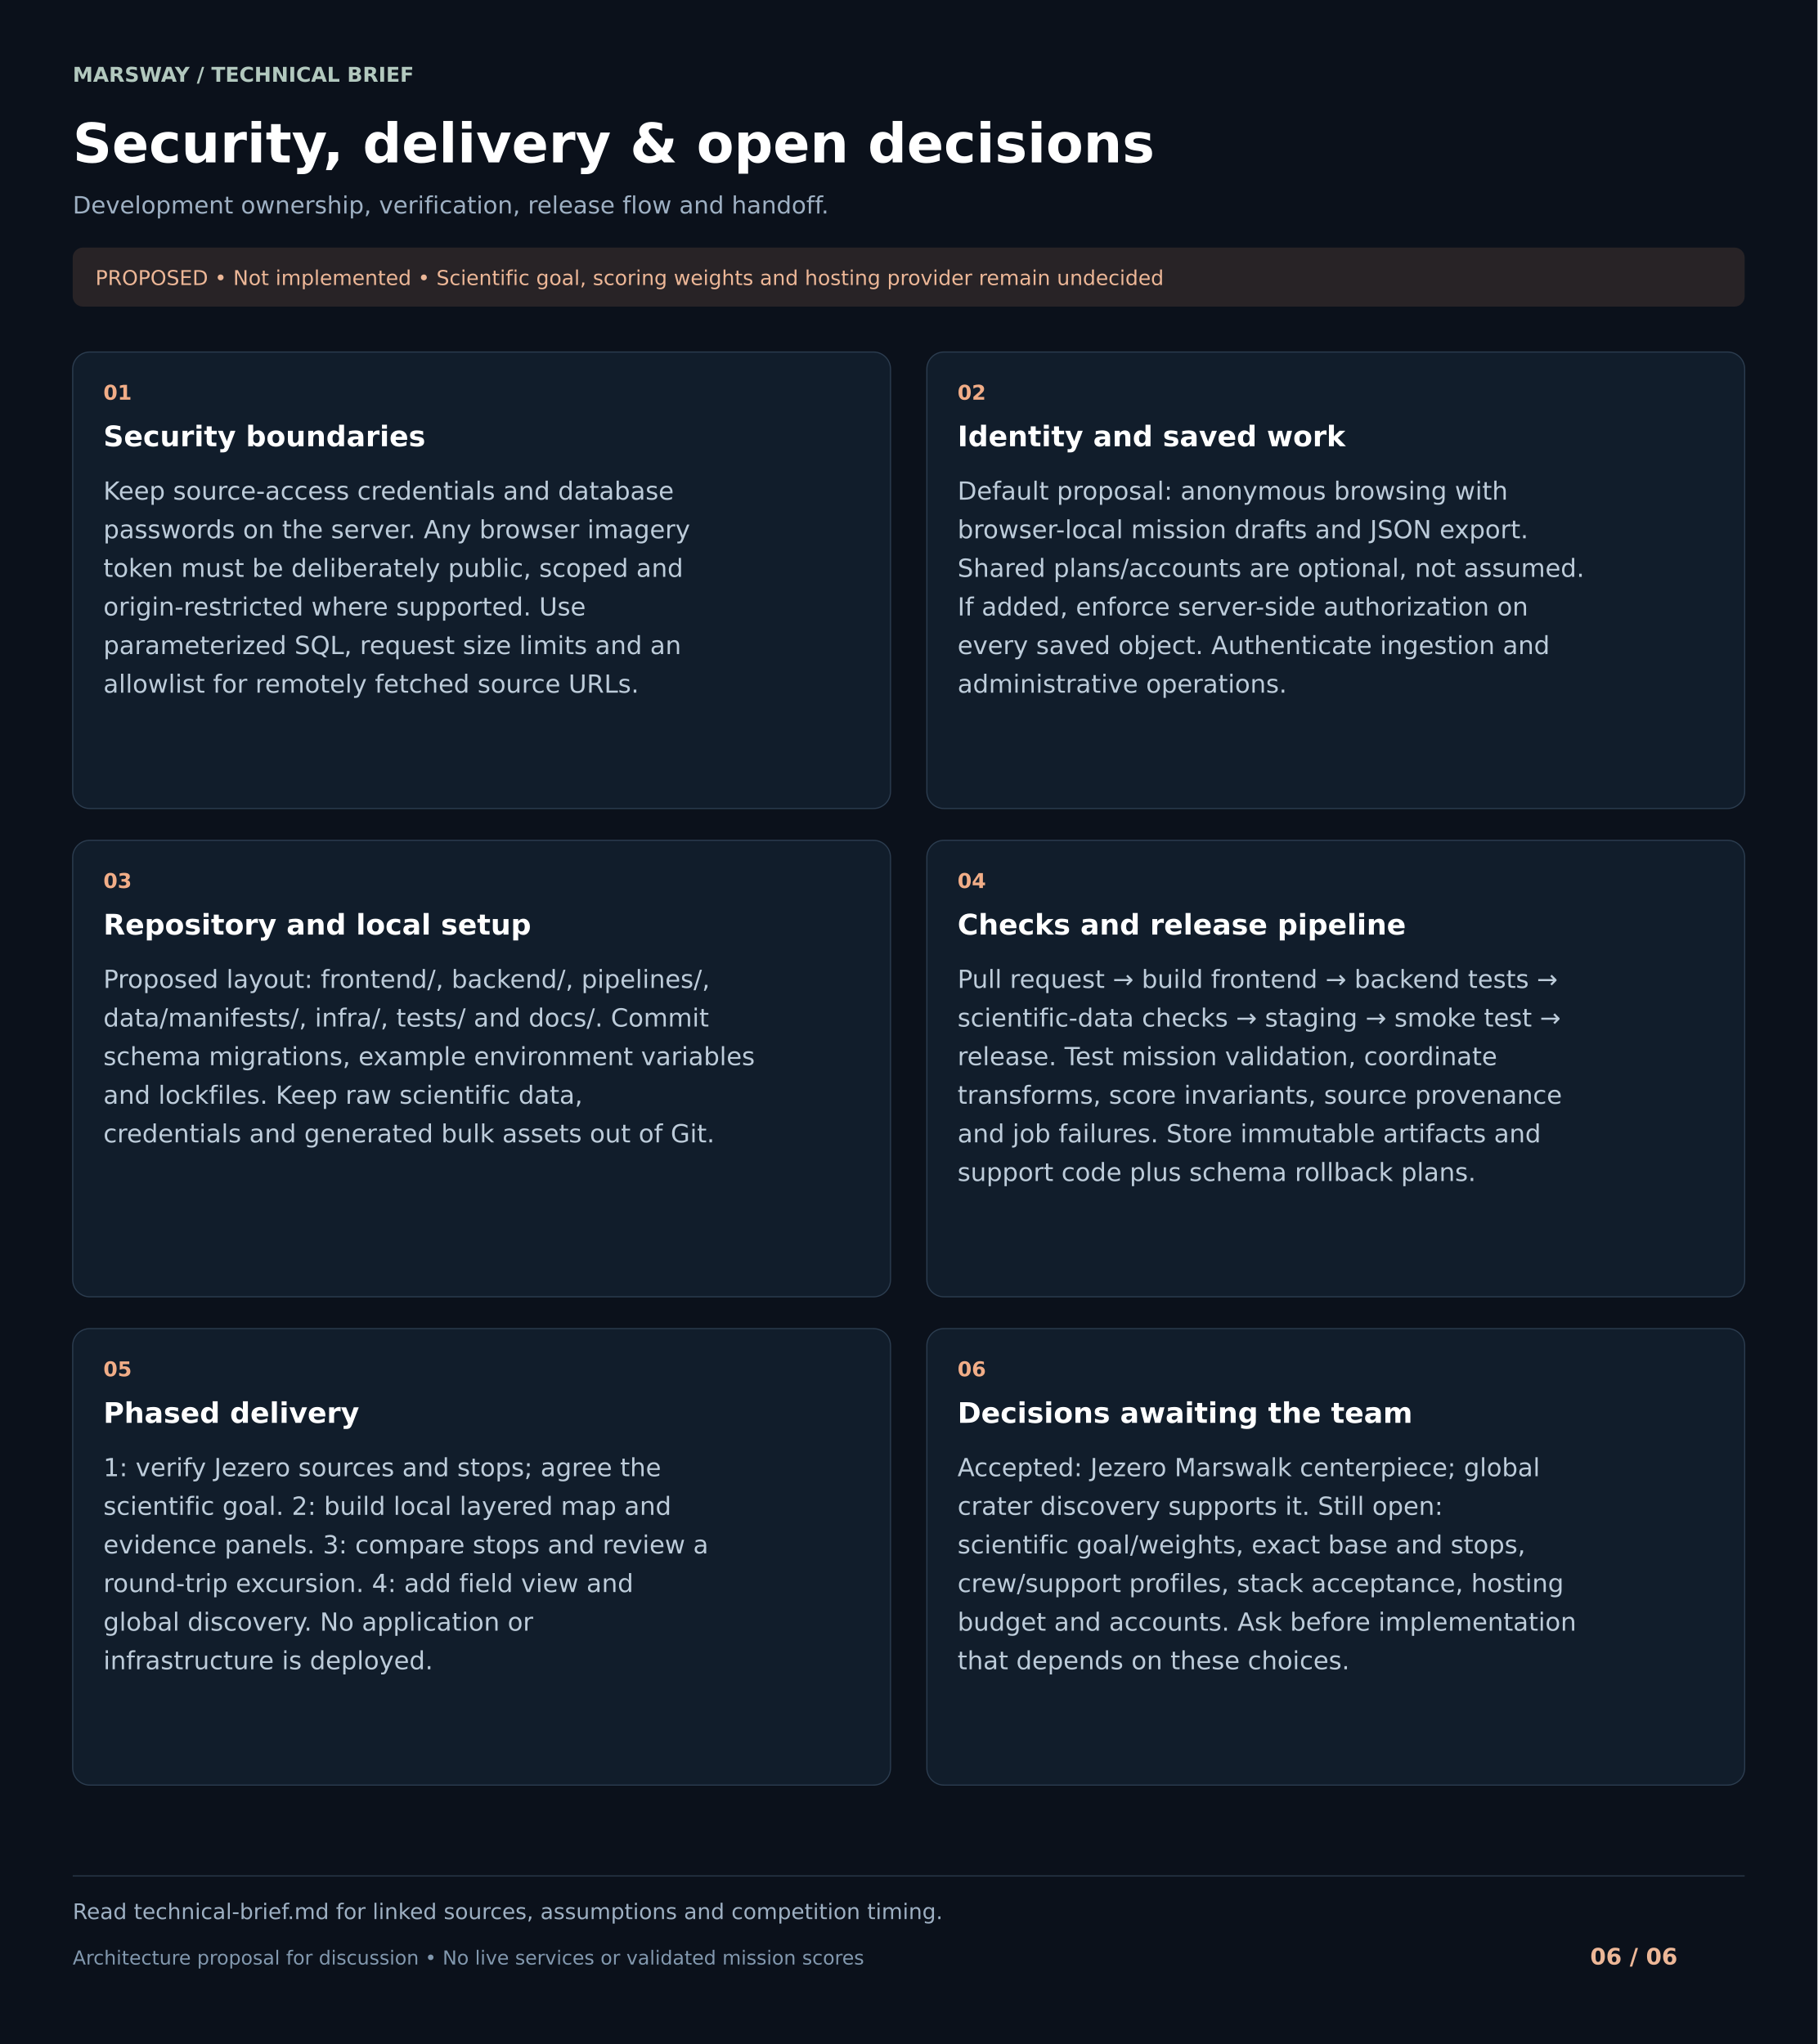
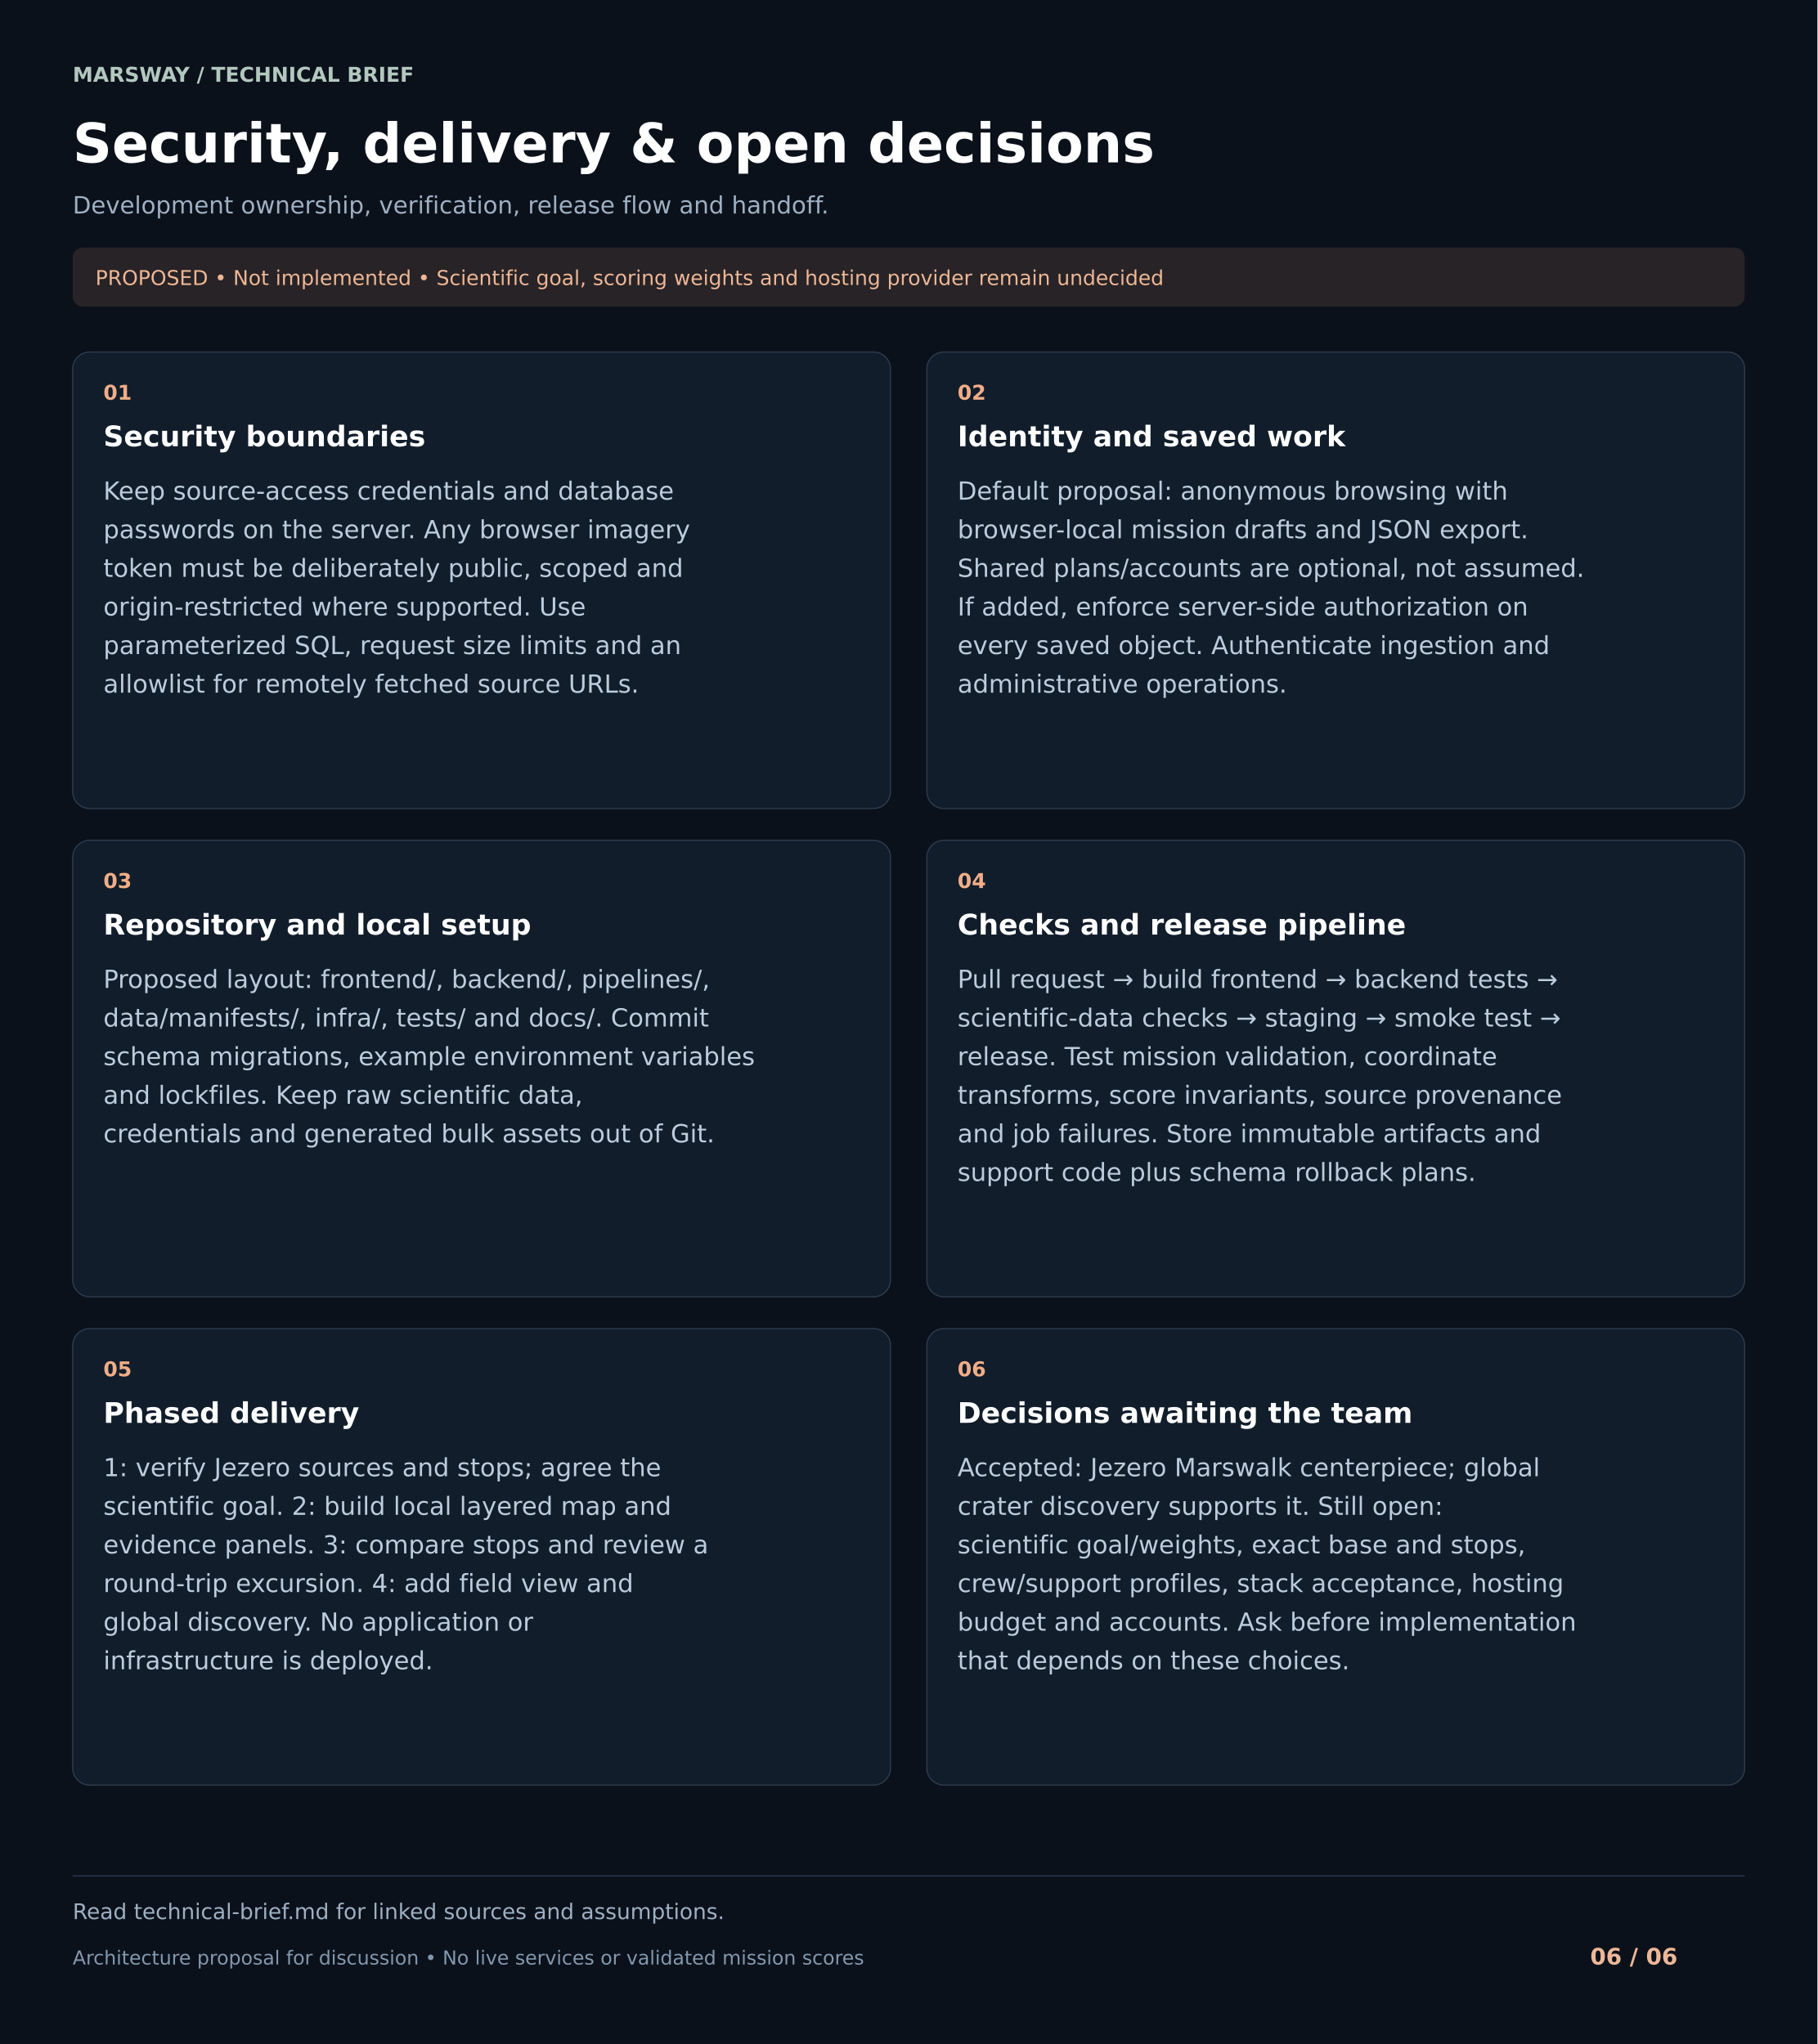
<svg xmlns="http://www.w3.org/2000/svg" width="1600" height="1800" viewBox="0 0 1600 1800">
  <defs>
    <marker id="a" markerWidth="8" markerHeight="8" refX="6" refY="4" orient="auto">
      <path d="M0 0L8 4L0 8" fill="none" stroke="#eab18d" stroke-width="1.5" />
    </marker>
  </defs>
  <rect x="0" y="0" width="1600" height="1800" rx="0" fill="#0b111b" stroke="none" />
  <text x="64" y="72" font-family="DejaVu Sans,sans-serif" font-size="18" font-weight="700" fill="#b2c8be">MARSWAY  /  TECHNICAL BRIEF</text>
  <text x="64" y="143" font-family="DejaVu Sans,sans-serif" font-size="48" font-weight="700" fill="#fff">Security, delivery &amp; open decisions</text>
  <text x="64" y="188" font-family="DejaVu Sans,sans-serif" font-size="21" font-weight="400" fill="#9eb0c3">Development ownership, verification, release flow and handoff.</text>
  <rect x="64" y="218" width="1472" height="52" rx="9" fill="#282326" stroke="none" />
  <text x="84" y="251" font-family="DejaVu Sans,sans-serif" font-size="18" font-weight="400" fill="#edb797">PROPOSED • Not implemented • Scientific goal, scoring weights and hosting provider remain undecided</text>
  <rect x="64" y="310" width="720" height="402" rx="15" fill="#111d2b" stroke="#2c3d50" />
  <text x="91" y="352" font-family="DejaVu Sans,sans-serif" font-size="18" font-weight="700" fill="#f1ad87">01</text>
  <text x="91" y="393" font-family="DejaVu Sans,sans-serif" font-size="25" font-weight="700" fill="#fff">Security boundaries</text>
  <text x="91" y="440" font-family="DejaVu Sans,sans-serif" font-size="22" font-weight="400" fill="#bdccda">Keep source-access credentials and database</text>
  <text x="91" y="474" font-family="DejaVu Sans,sans-serif" font-size="22" font-weight="400" fill="#bdccda">passwords on the server. Any browser imagery</text>
  <text x="91" y="508" font-family="DejaVu Sans,sans-serif" font-size="22" font-weight="400" fill="#bdccda">token must be deliberately public, scoped and</text>
  <text x="91" y="542" font-family="DejaVu Sans,sans-serif" font-size="22" font-weight="400" fill="#bdccda">origin-restricted where supported. Use</text>
  <text x="91" y="576" font-family="DejaVu Sans,sans-serif" font-size="22" font-weight="400" fill="#bdccda">parameterized SQL, request size limits and an</text>
  <text x="91" y="610" font-family="DejaVu Sans,sans-serif" font-size="22" font-weight="400" fill="#bdccda">allowlist for remotely fetched source URLs.</text>
  <rect x="816" y="310" width="720" height="402" rx="15" fill="#111d2b" stroke="#2c3d50" />
  <text x="843" y="352" font-family="DejaVu Sans,sans-serif" font-size="18" font-weight="700" fill="#f1ad87">02</text>
  <text x="843" y="393" font-family="DejaVu Sans,sans-serif" font-size="25" font-weight="700" fill="#fff">Identity and saved work</text>
  <text x="843" y="440" font-family="DejaVu Sans,sans-serif" font-size="22" font-weight="400" fill="#bdccda">Default proposal: anonymous browsing with</text>
  <text x="843" y="474" font-family="DejaVu Sans,sans-serif" font-size="22" font-weight="400" fill="#bdccda">browser-local mission drafts and JSON export.</text>
  <text x="843" y="508" font-family="DejaVu Sans,sans-serif" font-size="22" font-weight="400" fill="#bdccda">Shared plans/accounts are optional, not assumed.</text>
  <text x="843" y="542" font-family="DejaVu Sans,sans-serif" font-size="22" font-weight="400" fill="#bdccda">If added, enforce server-side authorization on</text>
  <text x="843" y="576" font-family="DejaVu Sans,sans-serif" font-size="22" font-weight="400" fill="#bdccda">every saved object. Authenticate ingestion and</text>
  <text x="843" y="610" font-family="DejaVu Sans,sans-serif" font-size="22" font-weight="400" fill="#bdccda">administrative operations.</text>
  <rect x="64" y="740" width="720" height="402" rx="15" fill="#111d2b" stroke="#2c3d50" />
  <text x="91" y="782" font-family="DejaVu Sans,sans-serif" font-size="18" font-weight="700" fill="#f1ad87">03</text>
  <text x="91" y="823" font-family="DejaVu Sans,sans-serif" font-size="25" font-weight="700" fill="#fff">Repository and local setup</text>
  <text x="91" y="870" font-family="DejaVu Sans,sans-serif" font-size="22" font-weight="400" fill="#bdccda">Proposed layout: frontend/, backend/, pipelines/,</text>
  <text x="91" y="904" font-family="DejaVu Sans,sans-serif" font-size="22" font-weight="400" fill="#bdccda">data/manifests/, infra/, tests/ and docs/. Commit</text>
  <text x="91" y="938" font-family="DejaVu Sans,sans-serif" font-size="22" font-weight="400" fill="#bdccda">schema migrations, example environment variables</text>
  <text x="91" y="972" font-family="DejaVu Sans,sans-serif" font-size="22" font-weight="400" fill="#bdccda">and lockfiles. Keep raw scientific data,</text>
  <text x="91" y="1006" font-family="DejaVu Sans,sans-serif" font-size="22" font-weight="400" fill="#bdccda">credentials and generated bulk assets out of Git.</text>
  <rect x="816" y="740" width="720" height="402" rx="15" fill="#111d2b" stroke="#2c3d50" />
  <text x="843" y="782" font-family="DejaVu Sans,sans-serif" font-size="18" font-weight="700" fill="#f1ad87">04</text>
  <text x="843" y="823" font-family="DejaVu Sans,sans-serif" font-size="25" font-weight="700" fill="#fff">Checks and release pipeline</text>
  <text x="843" y="870" font-family="DejaVu Sans,sans-serif" font-size="22" font-weight="400" fill="#bdccda">Pull request → build frontend → backend tests →</text>
  <text x="843" y="904" font-family="DejaVu Sans,sans-serif" font-size="22" font-weight="400" fill="#bdccda">scientific-data checks → staging → smoke test →</text>
  <text x="843" y="938" font-family="DejaVu Sans,sans-serif" font-size="22" font-weight="400" fill="#bdccda">release. Test mission validation, coordinate</text>
  <text x="843" y="972" font-family="DejaVu Sans,sans-serif" font-size="22" font-weight="400" fill="#bdccda">transforms, score invariants, source provenance</text>
  <text x="843" y="1006" font-family="DejaVu Sans,sans-serif" font-size="22" font-weight="400" fill="#bdccda">and job failures. Store immutable artifacts and</text>
  <text x="843" y="1040" font-family="DejaVu Sans,sans-serif" font-size="22" font-weight="400" fill="#bdccda">support code plus schema rollback plans.</text>
  <rect x="64" y="1170" width="720" height="402" rx="15" fill="#111d2b" stroke="#2c3d50" />
  <text x="91" y="1212" font-family="DejaVu Sans,sans-serif" font-size="18" font-weight="700" fill="#f1ad87">05</text>
  <text x="91" y="1253" font-family="DejaVu Sans,sans-serif" font-size="25" font-weight="700" fill="#fff">Phased delivery</text>
  <text x="91" y="1300" font-family="DejaVu Sans,sans-serif" font-size="22" font-weight="400" fill="#bdccda">1: verify Jezero sources and stops; agree the</text>
  <text x="91" y="1334" font-family="DejaVu Sans,sans-serif" font-size="22" font-weight="400" fill="#bdccda">scientific goal. 2: build local layered map and</text>
  <text x="91" y="1368" font-family="DejaVu Sans,sans-serif" font-size="22" font-weight="400" fill="#bdccda">evidence panels. 3: compare stops and review a</text>
  <text x="91" y="1402" font-family="DejaVu Sans,sans-serif" font-size="22" font-weight="400" fill="#bdccda">round-trip excursion. 4: add field view and</text>
  <text x="91" y="1436" font-family="DejaVu Sans,sans-serif" font-size="22" font-weight="400" fill="#bdccda">global discovery. No application or</text>
  <text x="91" y="1470" font-family="DejaVu Sans,sans-serif" font-size="22" font-weight="400" fill="#bdccda">infrastructure is deployed.</text>
  <rect x="816" y="1170" width="720" height="402" rx="15" fill="#111d2b" stroke="#2c3d50" />
  <text x="843" y="1212" font-family="DejaVu Sans,sans-serif" font-size="18" font-weight="700" fill="#f1ad87">06</text>
  <text x="843" y="1253" font-family="DejaVu Sans,sans-serif" font-size="25" font-weight="700" fill="#fff">Decisions awaiting the team</text>
  <text x="843" y="1300" font-family="DejaVu Sans,sans-serif" font-size="22" font-weight="400" fill="#bdccda">Accepted: Jezero Marswalk centerpiece; global</text>
  <text x="843" y="1334" font-family="DejaVu Sans,sans-serif" font-size="22" font-weight="400" fill="#bdccda">crater discovery supports it. Still open:</text>
  <text x="843" y="1368" font-family="DejaVu Sans,sans-serif" font-size="22" font-weight="400" fill="#bdccda">scientific goal/weights, exact base and stops,</text>
  <text x="843" y="1402" font-family="DejaVu Sans,sans-serif" font-size="22" font-weight="400" fill="#bdccda">crew/support profiles, stack acceptance, hosting</text>
  <text x="843" y="1436" font-family="DejaVu Sans,sans-serif" font-size="22" font-weight="400" fill="#bdccda">budget and accounts. Ask before implementation</text>
  <text x="843" y="1470" font-family="DejaVu Sans,sans-serif" font-size="22" font-weight="400" fill="#bdccda">that depends on these choices.</text>
  <path d="M64 1652 H1536" stroke="#2b3a4c" />
-   <text x="64" y="1690" font-family="DejaVu Sans,sans-serif" font-size="19" font-weight="400" fill="#9eb0c3">Read technical-brief.md for linked sources, assumptions and competition timing.</text>
+   <text x="64" y="1690" font-family="DejaVu Sans,sans-serif" font-size="19" font-weight="400" fill="#9eb0c3">Read technical-brief.md for linked sources and assumptions.</text>
  <text x="64" y="1730" font-family="DejaVu Sans,sans-serif" font-size="17" font-weight="400" fill="#8298ae">Architecture proposal for discussion • No live services or validated mission scores</text>
  <text x="1400" y="1730" font-family="DejaVu Sans,sans-serif" font-size="20" font-weight="700" fill="#edb797">06 / 06</text>
</svg>
